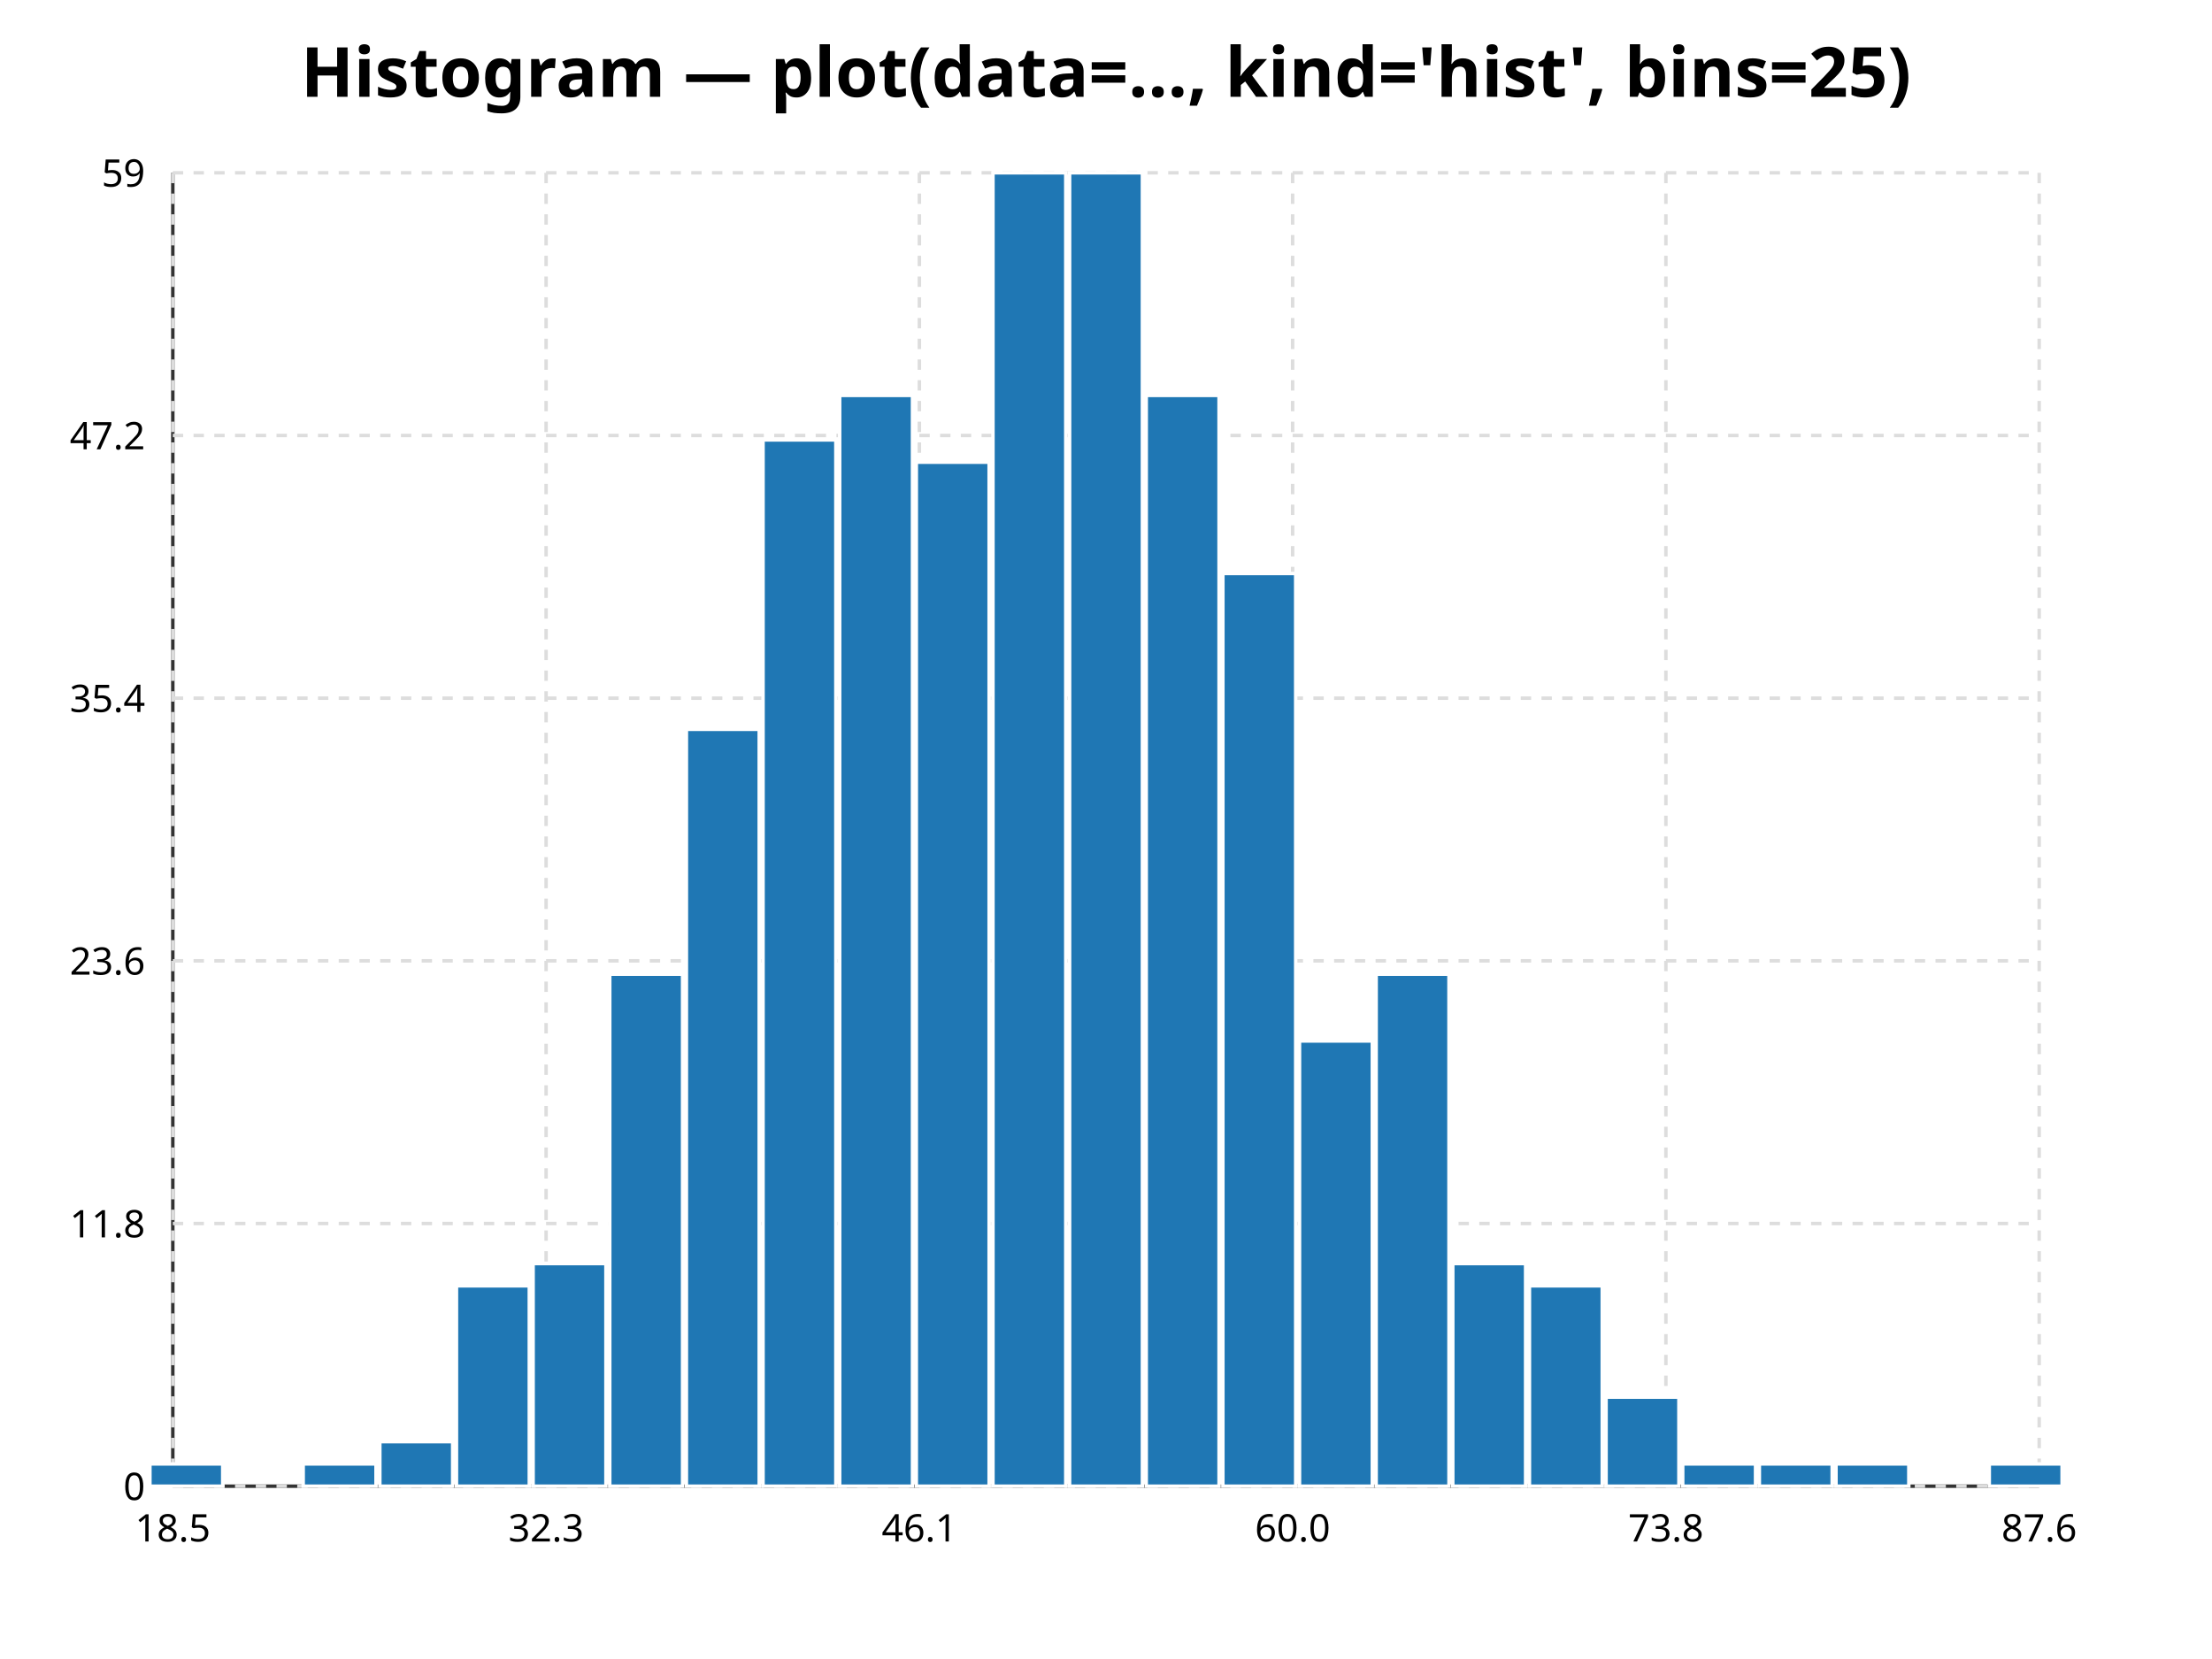
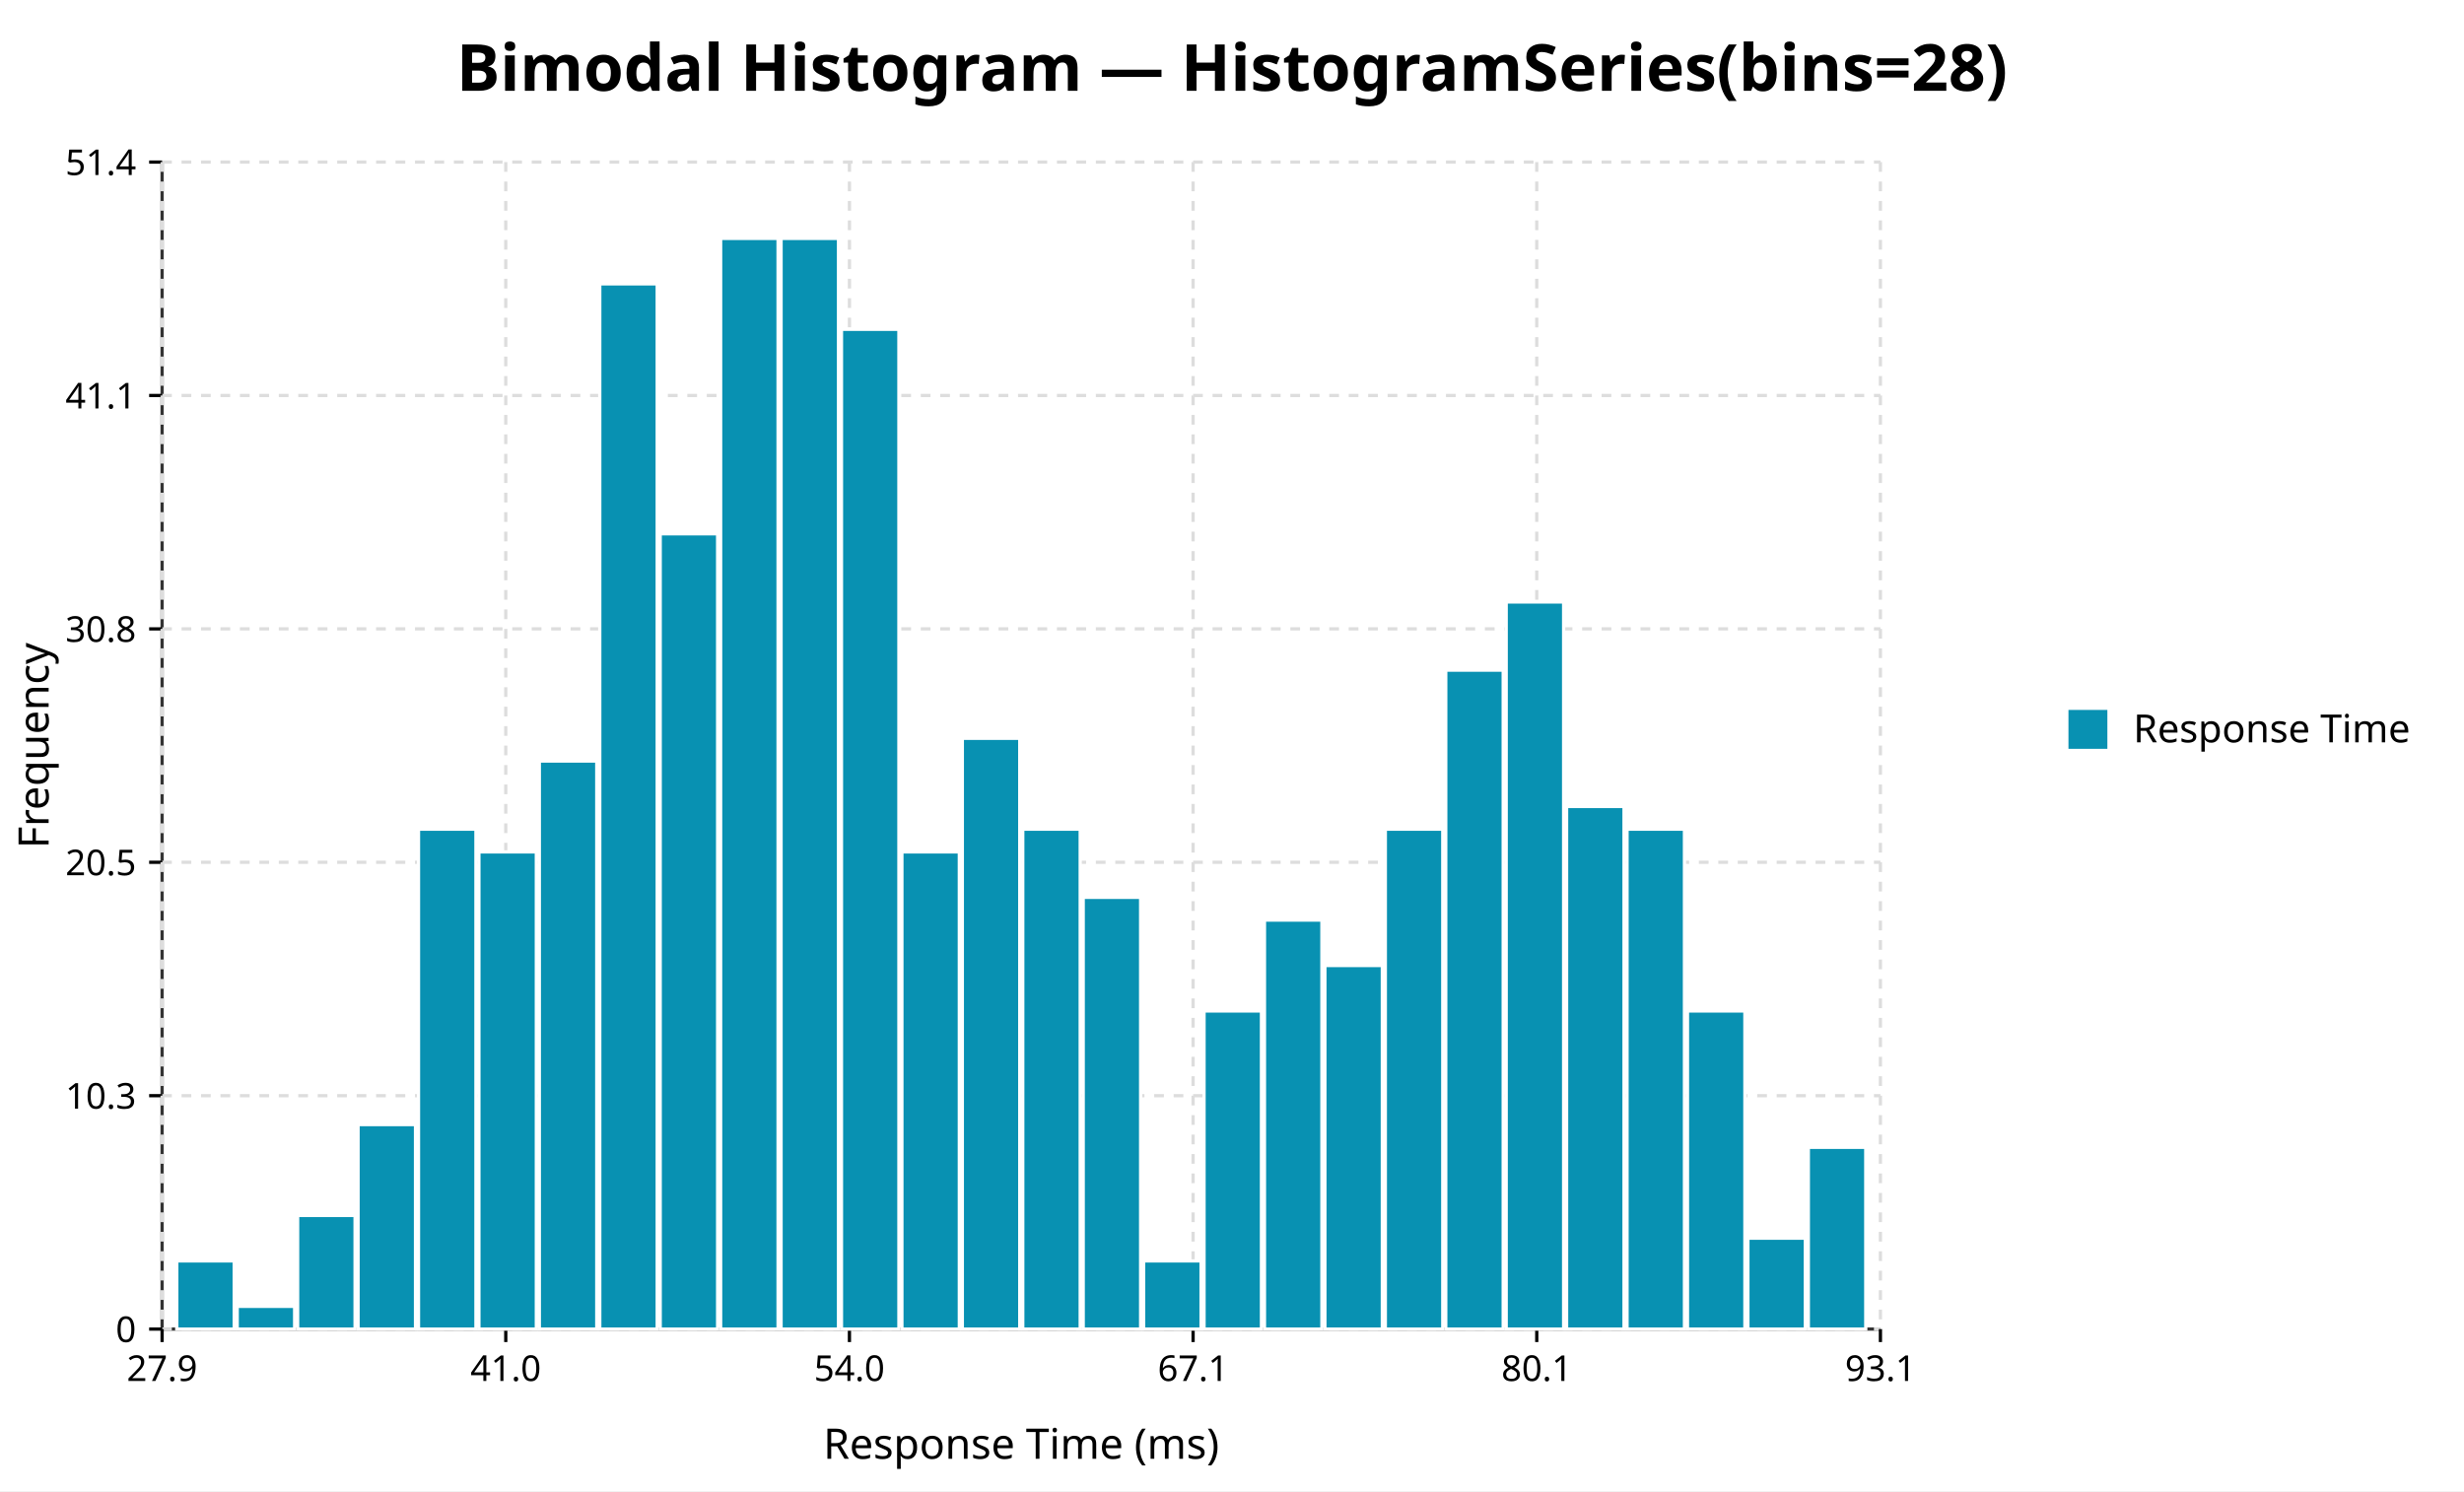
- <svg xmlns="http://www.w3.org/2000/svg" role="img" focusable="false" aria-labelledby="glyphx-chart-3-title glyphx-chart-3-desc" id="glyphx-chart-3" data-glyphx="true" width="640" height="480" viewBox="0 0 640 480">
-   <rect width="640" height="480" fill="#ffffff" />
-   <text x="320" y="28" text-anchor="middle" font-size="20" font-weight="bold" font-family="sans-serif" fill="#000000">Histogram  —  plot(data=..., kind='hist', bins=25)</text>
-   <line x1="50" y1="430" x2="590" y2="430" stroke="#333" />
-   <line x1="50" y1="50" x2="50" y2="430" stroke="#333" />
-   <line x1="50" x2="590" y1="430.0" y2="430.0" stroke="#ddd" stroke-dasharray="3,3" />
-   <text x="42" y="434.0" text-anchor="end" font-size="11" font-family="sans-serif" fill="#000000">0</text>
-   <line x1="50" x2="590" y1="354.0" y2="354.0" stroke="#ddd" stroke-dasharray="3,3" />
-   <text x="42" y="358.0" text-anchor="end" font-size="11" font-family="sans-serif" fill="#000000">11.8</text>
-   <line x1="50" x2="590" y1="278.0" y2="278.0" stroke="#ddd" stroke-dasharray="3,3" />
-   <text x="42" y="282.0" text-anchor="end" font-size="11" font-family="sans-serif" fill="#000000">23.6</text>
-   <line x1="50" x2="590" y1="202.0" y2="202.0" stroke="#ddd" stroke-dasharray="3,3" />
-   <text x="42" y="206.0" text-anchor="end" font-size="11" font-family="sans-serif" fill="#000000">35.4</text>
-   <line x1="50" x2="590" y1="126.0" y2="126.0" stroke="#ddd" stroke-dasharray="3,3" />
-   <text x="42" y="130.0" text-anchor="end" font-size="11" font-family="sans-serif" fill="#000000">47.2</text>
-   <line x1="50" x2="590" y1="50.0" y2="50.0" stroke="#ddd" stroke-dasharray="3,3" />
-   <text x="42" y="54.0" text-anchor="end" font-size="11" font-family="sans-serif" fill="#000000">59</text>
-   <line y1="50" y2="430" x1="50.0" x2="50.0" stroke="#ddd" stroke-dasharray="3,3" />
-   <text x="50.0" y="446" text-anchor="middle" font-size="11" font-family="sans-serif" fill="#000000">18.5</text>
-   <line y1="50" y2="430" x1="158" x2="158" stroke="#ddd" stroke-dasharray="3,3" />
-   <text x="158" y="446" text-anchor="middle" font-size="11" font-family="sans-serif" fill="#000000">32.3</text>
-   <line y1="50" y2="430" x1="266.0" x2="266.0" stroke="#ddd" stroke-dasharray="3,3" />
-   <text x="266.0" y="446" text-anchor="middle" font-size="11" font-family="sans-serif" fill="#000000">46.1</text>
-   <line y1="50" y2="430" x1="374.0" x2="374.0" stroke="#ddd" stroke-dasharray="3,3" />
-   <text x="374.0" y="446" text-anchor="middle" font-size="11" font-family="sans-serif" fill="#000000">60.0</text>
-   <line y1="50" y2="430" x1="482.0" x2="482.0" stroke="#ddd" stroke-dasharray="3,3" />
-   <text x="482.0" y="446" text-anchor="middle" font-size="11" font-family="sans-serif" fill="#000000">73.8</text>
-   <line y1="50" y2="430" x1="590.0" x2="590.0" stroke="#ddd" stroke-dasharray="3,3" />
-   <text x="590.0" y="446" text-anchor="middle" font-size="11" font-family="sans-serif" fill="#000000">87.6</text>
-   <rect class="glyphx-point series-71360" tabindex="0" role="graphics-symbol" x="43.374" y="423.559" width="21.066" height="6.441" fill="#1f77b4" stroke="#fff" data-x="19" data-y="1" data-label="" />
-   <rect class="glyphx-point series-71360" tabindex="0" role="graphics-symbol" x="65.549" y="430.0" width="21.066" height="0.0" fill="#1f77b4" stroke="#fff" data-x="21.8" data-y="0" data-label="" />
-   <rect class="glyphx-point series-71360" tabindex="0" role="graphics-symbol" x="87.723" y="423.559" width="21.066" height="6.441" fill="#1f77b4" stroke="#fff" data-x="24.7" data-y="1" data-label="" />
-   <rect class="glyphx-point series-71360" tabindex="0" role="graphics-symbol" x="109.898" y="417.119" width="21.066" height="12.881" fill="#1f77b4" stroke="#fff" data-x="27.5" data-y="2" data-label="" />
-   <rect class="glyphx-point series-71360" tabindex="0" role="graphics-symbol" x="132.072" y="372.034" width="21.066" height="57.966" fill="#1f77b4" stroke="#fff" data-x="30.4" data-y="9" data-label="" />
-   <rect class="glyphx-point series-71360" tabindex="0" role="graphics-symbol" x="154.246" y="365.593" width="21.066" height="64.407" fill="#1f77b4" stroke="#fff" data-x="33.2" data-y="10" data-label="" />
-   <rect class="glyphx-point series-71360" tabindex="0" role="graphics-symbol" x="176.421" y="281.864" width="21.066" height="148.136" fill="#1f77b4" stroke="#fff" data-x="36" data-y="23" data-label="" />
-   <rect class="glyphx-point series-71360" tabindex="0" role="graphics-symbol" x="198.595" y="211.017" width="21.066" height="218.983" fill="#1f77b4" stroke="#fff" data-x="38.9" data-y="34" data-label="" />
-   <rect class="glyphx-point series-71360" tabindex="0" role="graphics-symbol" x="220.77" y="127.288" width="21.066" height="302.712" fill="#1f77b4" stroke="#fff" data-x="41.7" data-y="47" data-label="" />
-   <rect class="glyphx-point series-71360" tabindex="0" role="graphics-symbol" x="242.944" y="114.407" width="21.066" height="315.593" fill="#1f77b4" stroke="#fff" data-x="44.5" data-y="49" data-label="" />
-   <rect class="glyphx-point series-71360" tabindex="0" role="graphics-symbol" x="265.118" y="133.729" width="21.066" height="296.271" fill="#1f77b4" stroke="#fff" data-x="47.4" data-y="46" data-label="" />
-   <rect class="glyphx-point series-71360" tabindex="0" role="graphics-symbol" x="287.293" y="50.0" width="21.066" height="380.0" fill="#1f77b4" stroke="#fff" data-x="50.2" data-y="59" data-label="" />
-   <rect class="glyphx-point series-71360" tabindex="0" role="graphics-symbol" x="309.467" y="50.0" width="21.066" height="380.0" fill="#1f77b4" stroke="#fff" data-x="53.1" data-y="59" data-label="" />
-   <rect class="glyphx-point series-71360" tabindex="0" role="graphics-symbol" x="331.642" y="114.407" width="21.066" height="315.593" fill="#1f77b4" stroke="#fff" data-x="55.9" data-y="49" data-label="" />
-   <rect class="glyphx-point series-71360" tabindex="0" role="graphics-symbol" x="353.816" y="165.932" width="21.066" height="264.068" fill="#1f77b4" stroke="#fff" data-x="58.7" data-y="41" data-label="" />
-   <rect class="glyphx-point series-71360" tabindex="0" role="graphics-symbol" x="375.99" y="301.186" width="21.066" height="128.814" fill="#1f77b4" stroke="#fff" data-x="61.6" data-y="20" data-label="" />
-   <rect class="glyphx-point series-71360" tabindex="0" role="graphics-symbol" x="398.165" y="281.864" width="21.066" height="148.136" fill="#1f77b4" stroke="#fff" data-x="64.4" data-y="23" data-label="" />
-   <rect class="glyphx-point series-71360" tabindex="0" role="graphics-symbol" x="420.339" y="365.593" width="21.066" height="64.407" fill="#1f77b4" stroke="#fff" data-x="67.2" data-y="10" data-label="" />
-   <rect class="glyphx-point series-71360" tabindex="0" role="graphics-symbol" x="442.514" y="372.034" width="21.066" height="57.966" fill="#1f77b4" stroke="#fff" data-x="70.1" data-y="9" data-label="" />
-   <rect class="glyphx-point series-71360" tabindex="0" role="graphics-symbol" x="464.688" y="404.237" width="21.066" height="25.763" fill="#1f77b4" stroke="#fff" data-x="72.9" data-y="4" data-label="" />
-   <rect class="glyphx-point series-71360" tabindex="0" role="graphics-symbol" x="486.862" y="423.559" width="21.066" height="6.441" fill="#1f77b4" stroke="#fff" data-x="75.8" data-y="1" data-label="" />
-   <rect class="glyphx-point series-71360" tabindex="0" role="graphics-symbol" x="509.037" y="423.559" width="21.066" height="6.441" fill="#1f77b4" stroke="#fff" data-x="78.6" data-y="1" data-label="" />
-   <rect class="glyphx-point series-71360" tabindex="0" role="graphics-symbol" x="531.211" y="423.559" width="21.066" height="6.441" fill="#1f77b4" stroke="#fff" data-x="81.4" data-y="1" data-label="" />
-   <rect class="glyphx-point series-71360" tabindex="0" role="graphics-symbol" x="553.386" y="430.0" width="21.066" height="0.0" fill="#1f77b4" stroke="#fff" data-x="84.3" data-y="0" data-label="" />
-   <rect class="glyphx-point series-71360" tabindex="0" role="graphics-symbol" x="575.56" y="423.559" width="21.066" height="6.441" fill="#1f77b4" stroke="#fff" data-x="87.1" data-y="1" data-label="" />
+ <svg xmlns="http://www.w3.org/2000/svg" role="img" focusable="false" aria-labelledby="glyphx-chart-693ee6023c15-title glyphx-chart-693ee6023c15-desc" id="glyphx-chart-693ee6023c15" data-glyphx="true" width="760" height="460" viewBox="0 0 760 460">
+   <rect width="760" height="460" fill="#ffffff" />
+   <text x="380" y="28" text-anchor="middle" font-size="20" font-weight="bold" font-family="sans-serif" fill="#000000">Bimodal Histogram  —  HistogramSeries(bins=28)</text>
+   <line x1="50" y1="410" x2="580" y2="410" stroke="#333" />
+   <line x1="50" y1="50" x2="50" y2="410" stroke="#333" />
+   <text x="315" y="450" text-anchor="middle" font-size="13" font-family="sans-serif" fill="#000000">Response Time (ms)</text>
+   <text x="15" y="230" text-anchor="middle" font-size="13" font-family="sans-serif" fill="#000000" transform="rotate(-90, 15, 230)">Frequency</text>
+   <line x1="50" x2="580" y1="410.0" y2="410.0" stroke="#ddd" stroke-dasharray="3,3" />
+   <line x1="46.0" x2="50" y1="410.0" y2="410.0" stroke="#000000" stroke-width="1" />
+   <text x="42.0" y="414.0" text-anchor="end" font-size="11" font-family="sans-serif" fill="#000000">0</text>
+   <line x1="50" x2="580" y1="338.0" y2="338.0" stroke="#ddd" stroke-dasharray="3,3" />
+   <line x1="46.0" x2="50" y1="338.0" y2="338.0" stroke="#000000" stroke-width="1" />
+   <text x="42.0" y="342.0" text-anchor="end" font-size="11" font-family="sans-serif" fill="#000000">10.3</text>
+   <line x1="50" x2="580" y1="266.0" y2="266.0" stroke="#ddd" stroke-dasharray="3,3" />
+   <line x1="46.0" x2="50" y1="266.0" y2="266.0" stroke="#000000" stroke-width="1" />
+   <text x="42.0" y="270.0" text-anchor="end" font-size="11" font-family="sans-serif" fill="#000000">20.5</text>
+   <line x1="50" x2="580" y1="194.0" y2="194.0" stroke="#ddd" stroke-dasharray="3,3" />
+   <line x1="46.0" x2="50" y1="194.0" y2="194.0" stroke="#000000" stroke-width="1" />
+   <text x="42.0" y="198.0" text-anchor="end" font-size="11" font-family="sans-serif" fill="#000000">30.8</text>
+   <line x1="50" x2="580" y1="122.0" y2="122.0" stroke="#ddd" stroke-dasharray="3,3" />
+   <line x1="46.0" x2="50" y1="122.0" y2="122.0" stroke="#000000" stroke-width="1" />
+   <text x="42.0" y="126.0" text-anchor="end" font-size="11" font-family="sans-serif" fill="#000000">41.1</text>
+   <line x1="50" x2="580" y1="50.0" y2="50.0" stroke="#ddd" stroke-dasharray="3,3" />
+   <line x1="46.0" x2="50" y1="50.0" y2="50.0" stroke="#000000" stroke-width="1" />
+   <text x="42.0" y="54.0" text-anchor="end" font-size="11" font-family="sans-serif" fill="#000000">51.4</text>
+   <line y1="50" y2="410" x1="50.0" x2="50.0" stroke="#ddd" stroke-dasharray="3,3" />
+   <line x1="50.0" x2="50.0" y1="410" y2="414.0" stroke="#000000" stroke-width="1" />
+   <text x="50.0" y="426" text-anchor="middle" font-size="11" font-family="sans-serif" fill="#000000">27.9</text>
+   <line y1="50" y2="410" x1="156.0" x2="156.0" stroke="#ddd" stroke-dasharray="3,3" />
+   <line x1="156.0" x2="156.0" y1="410" y2="414.0" stroke="#000000" stroke-width="1" />
+   <text x="156.0" y="426" text-anchor="middle" font-size="11" font-family="sans-serif" fill="#000000">41.0</text>
+   <line y1="50" y2="410" x1="262.0" x2="262.0" stroke="#ddd" stroke-dasharray="3,3" />
+   <line x1="262.0" x2="262.0" y1="410" y2="414.0" stroke="#000000" stroke-width="1" />
+   <text x="262.0" y="426" text-anchor="middle" font-size="11" font-family="sans-serif" fill="#000000">54.0</text>
+   <line y1="50" y2="410" x1="368.0" x2="368.0" stroke="#ddd" stroke-dasharray="3,3" />
+   <line x1="368.0" x2="368.0" y1="410" y2="414.0" stroke="#000000" stroke-width="1" />
+   <text x="368.0" y="426" text-anchor="middle" font-size="11" font-family="sans-serif" fill="#000000">67.1</text>
+   <line y1="50" y2="410" x1="474.0" x2="474.0" stroke="#ddd" stroke-dasharray="3,3" />
+   <line x1="474.0" x2="474.0" y1="410" y2="414.0" stroke="#000000" stroke-width="1" />
+   <text x="474.0" y="426" text-anchor="middle" font-size="11" font-family="sans-serif" fill="#000000">80.1</text>
+   <line y1="50" y2="410" x1="580.0" x2="580.0" stroke="#ddd" stroke-dasharray="3,3" />
+   <line x1="580.0" x2="580.0" y1="410" y2="414.0" stroke="#000000" stroke-width="1" />
+   <text x="580.0" y="426" text-anchor="middle" font-size="11" font-family="sans-serif" fill="#000000">93.1</text>
+   <rect class="glyphx-point series-1e11881e" tabindex="0" role="graphics-symbol" x="54.526" y="388.97" width="17.708" height="21.03" fill="#0891b2" stroke="#fff" data-x="29.6" data-y="3" data-label="Response Time" />
+   <rect class="glyphx-point series-1e11881e" tabindex="0" role="graphics-symbol" x="73.166" y="402.99" width="17.708" height="7.01" fill="#0891b2" stroke="#fff" data-x="31.9" data-y="1" data-label="Response Time" />
+   <rect class="glyphx-point series-1e11881e" tabindex="0" role="graphics-symbol" x="91.806" y="374.95" width="17.708" height="35.05" fill="#0891b2" stroke="#fff" data-x="34.2" data-y="5" data-label="Response Time" />
+   <rect class="glyphx-point series-1e11881e" tabindex="0" role="graphics-symbol" x="110.446" y="346.92" width="17.708" height="63.08" fill="#0891b2" stroke="#fff" data-x="36.5" data-y="9" data-label="Response Time" />
+   <rect class="glyphx-point series-1e11881e" tabindex="0" role="graphics-symbol" x="129.086" y="255.79" width="17.708" height="154.21" fill="#0891b2" stroke="#fff" data-x="38.7" data-y="22" data-label="Response Time" />
+   <rect class="glyphx-point series-1e11881e" tabindex="0" role="graphics-symbol" x="147.716" y="262.8" width="17.708" height="147.2" fill="#0891b2" stroke="#fff" data-x="41" data-y="21" data-label="Response Time" />
+   <rect class="glyphx-point series-1e11881e" tabindex="0" role="graphics-symbol" x="166.356" y="234.77" width="17.708" height="175.23" fill="#0891b2" stroke="#fff" data-x="43.3" data-y="25" data-label="Response Time" />
+   <rect class="glyphx-point series-1e11881e" tabindex="0" role="graphics-symbol" x="184.996" y="87.57" width="17.708" height="322.43" fill="#0891b2" stroke="#fff" data-x="45.6" data-y="46" data-label="Response Time" />
+   <rect class="glyphx-point series-1e11881e" tabindex="0" role="graphics-symbol" x="203.636" y="164.67" width="17.708" height="245.33" fill="#0891b2" stroke="#fff" data-x="47.9" data-y="35" data-label="Response Time" />
+   <rect class="glyphx-point series-1e11881e" tabindex="0" role="graphics-symbol" x="222.276" y="73.55" width="17.708" height="336.45" fill="#0891b2" stroke="#fff" data-x="50.2" data-y="48" data-label="Response Time" />
+   <rect class="glyphx-point series-1e11881e" tabindex="0" role="graphics-symbol" x="240.916" y="73.55" width="17.708" height="336.45" fill="#0891b2" stroke="#fff" data-x="52.5" data-y="48" data-label="Response Time" />
+   <rect class="glyphx-point series-1e11881e" tabindex="0" role="graphics-symbol" x="259.546" y="101.59" width="17.708" height="308.41" fill="#0891b2" stroke="#fff" data-x="54.8" data-y="44" data-label="Response Time" />
+   <rect class="glyphx-point series-1e11881e" tabindex="0" role="graphics-symbol" x="278.186" y="262.8" width="17.708" height="147.2" fill="#0891b2" stroke="#fff" data-x="57.1" data-y="21" data-label="Response Time" />
+   <rect class="glyphx-point series-1e11881e" tabindex="0" role="graphics-symbol" x="296.826" y="227.76" width="17.708" height="182.24" fill="#0891b2" stroke="#fff" data-x="59.4" data-y="26" data-label="Response Time" />
+   <rect class="glyphx-point series-1e11881e" tabindex="0" role="graphics-symbol" x="315.466" y="255.79" width="17.708" height="154.21" fill="#0891b2" stroke="#fff" data-x="61.7" data-y="22" data-label="Response Time" />
+   <rect class="glyphx-point series-1e11881e" tabindex="0" role="graphics-symbol" x="334.106" y="276.82" width="17.708" height="133.18" fill="#0891b2" stroke="#fff" data-x="64" data-y="19" data-label="Response Time" />
+   <rect class="glyphx-point series-1e11881e" tabindex="0" role="graphics-symbol" x="352.746" y="388.97" width="17.708" height="21.03" fill="#0891b2" stroke="#fff" data-x="66.3" data-y="3" data-label="Response Time" />
+   <rect class="glyphx-point series-1e11881e" tabindex="0" role="graphics-symbol" x="371.376" y="311.87" width="17.708" height="98.13" fill="#0891b2" stroke="#fff" data-x="68.6" data-y="14" data-label="Response Time" />
+   <rect class="glyphx-point series-1e11881e" tabindex="0" role="graphics-symbol" x="390.016" y="283.83" width="17.708" height="126.17" fill="#0891b2" stroke="#fff" data-x="70.9" data-y="18" data-label="Response Time" />
+   <rect class="glyphx-point series-1e11881e" tabindex="0" role="graphics-symbol" x="408.656" y="297.85" width="17.708" height="112.15" fill="#0891b2" stroke="#fff" data-x="73.1" data-y="16" data-label="Response Time" />
+   <rect class="glyphx-point series-1e11881e" tabindex="0" role="graphics-symbol" x="427.296" y="255.79" width="17.708" height="154.21" fill="#0891b2" stroke="#fff" data-x="75.4" data-y="22" data-label="Response Time" />
+   <rect class="glyphx-point series-1e11881e" tabindex="0" role="graphics-symbol" x="445.936" y="206.73" width="17.708" height="203.27" fill="#0891b2" stroke="#fff" data-x="77.7" data-y="29" data-label="Response Time" />
+   <rect class="glyphx-point series-1e11881e" tabindex="0" role="graphics-symbol" x="464.576" y="185.7" width="17.708" height="224.3" fill="#0891b2" stroke="#fff" data-x="80" data-y="32" data-label="Response Time" />
+   <rect class="glyphx-point series-1e11881e" tabindex="0" role="graphics-symbol" x="483.206" y="248.79" width="17.708" height="161.21" fill="#0891b2" stroke="#fff" data-x="82.3" data-y="23" data-label="Response Time" />
+   <rect class="glyphx-point series-1e11881e" tabindex="0" role="graphics-symbol" x="501.846" y="255.79" width="17.708" height="154.21" fill="#0891b2" stroke="#fff" data-x="84.6" data-y="22" data-label="Response Time" />
+   <rect class="glyphx-point series-1e11881e" tabindex="0" role="graphics-symbol" x="520.486" y="311.87" width="17.708" height="98.13" fill="#0891b2" stroke="#fff" data-x="86.9" data-y="14" data-label="Response Time" />
+   <rect class="glyphx-point series-1e11881e" tabindex="0" role="graphics-symbol" x="539.126" y="381.96" width="17.708" height="28.04" fill="#0891b2" stroke="#fff" data-x="89.2" data-y="4" data-label="Response Time" />
+   <rect class="glyphx-point series-1e11881e" tabindex="0" role="graphics-symbol" x="557.766" y="353.93" width="17.708" height="56.07" fill="#0891b2" stroke="#fff" data-x="91.5" data-y="8" data-label="Response Time" />
+   <g class="glyphx-legend">
+     <rect x="638" y="219" width="12" height="12" fill="#0891b2" class="legend-icon" data-target="series-1e11881e" />
+     <text x="658" y="229" font-size="12" font-family="sans-serif" fill="#000000" class="legend-label" data-target="series-1e11881e">Response Time</text>
+   </g>
</svg>
